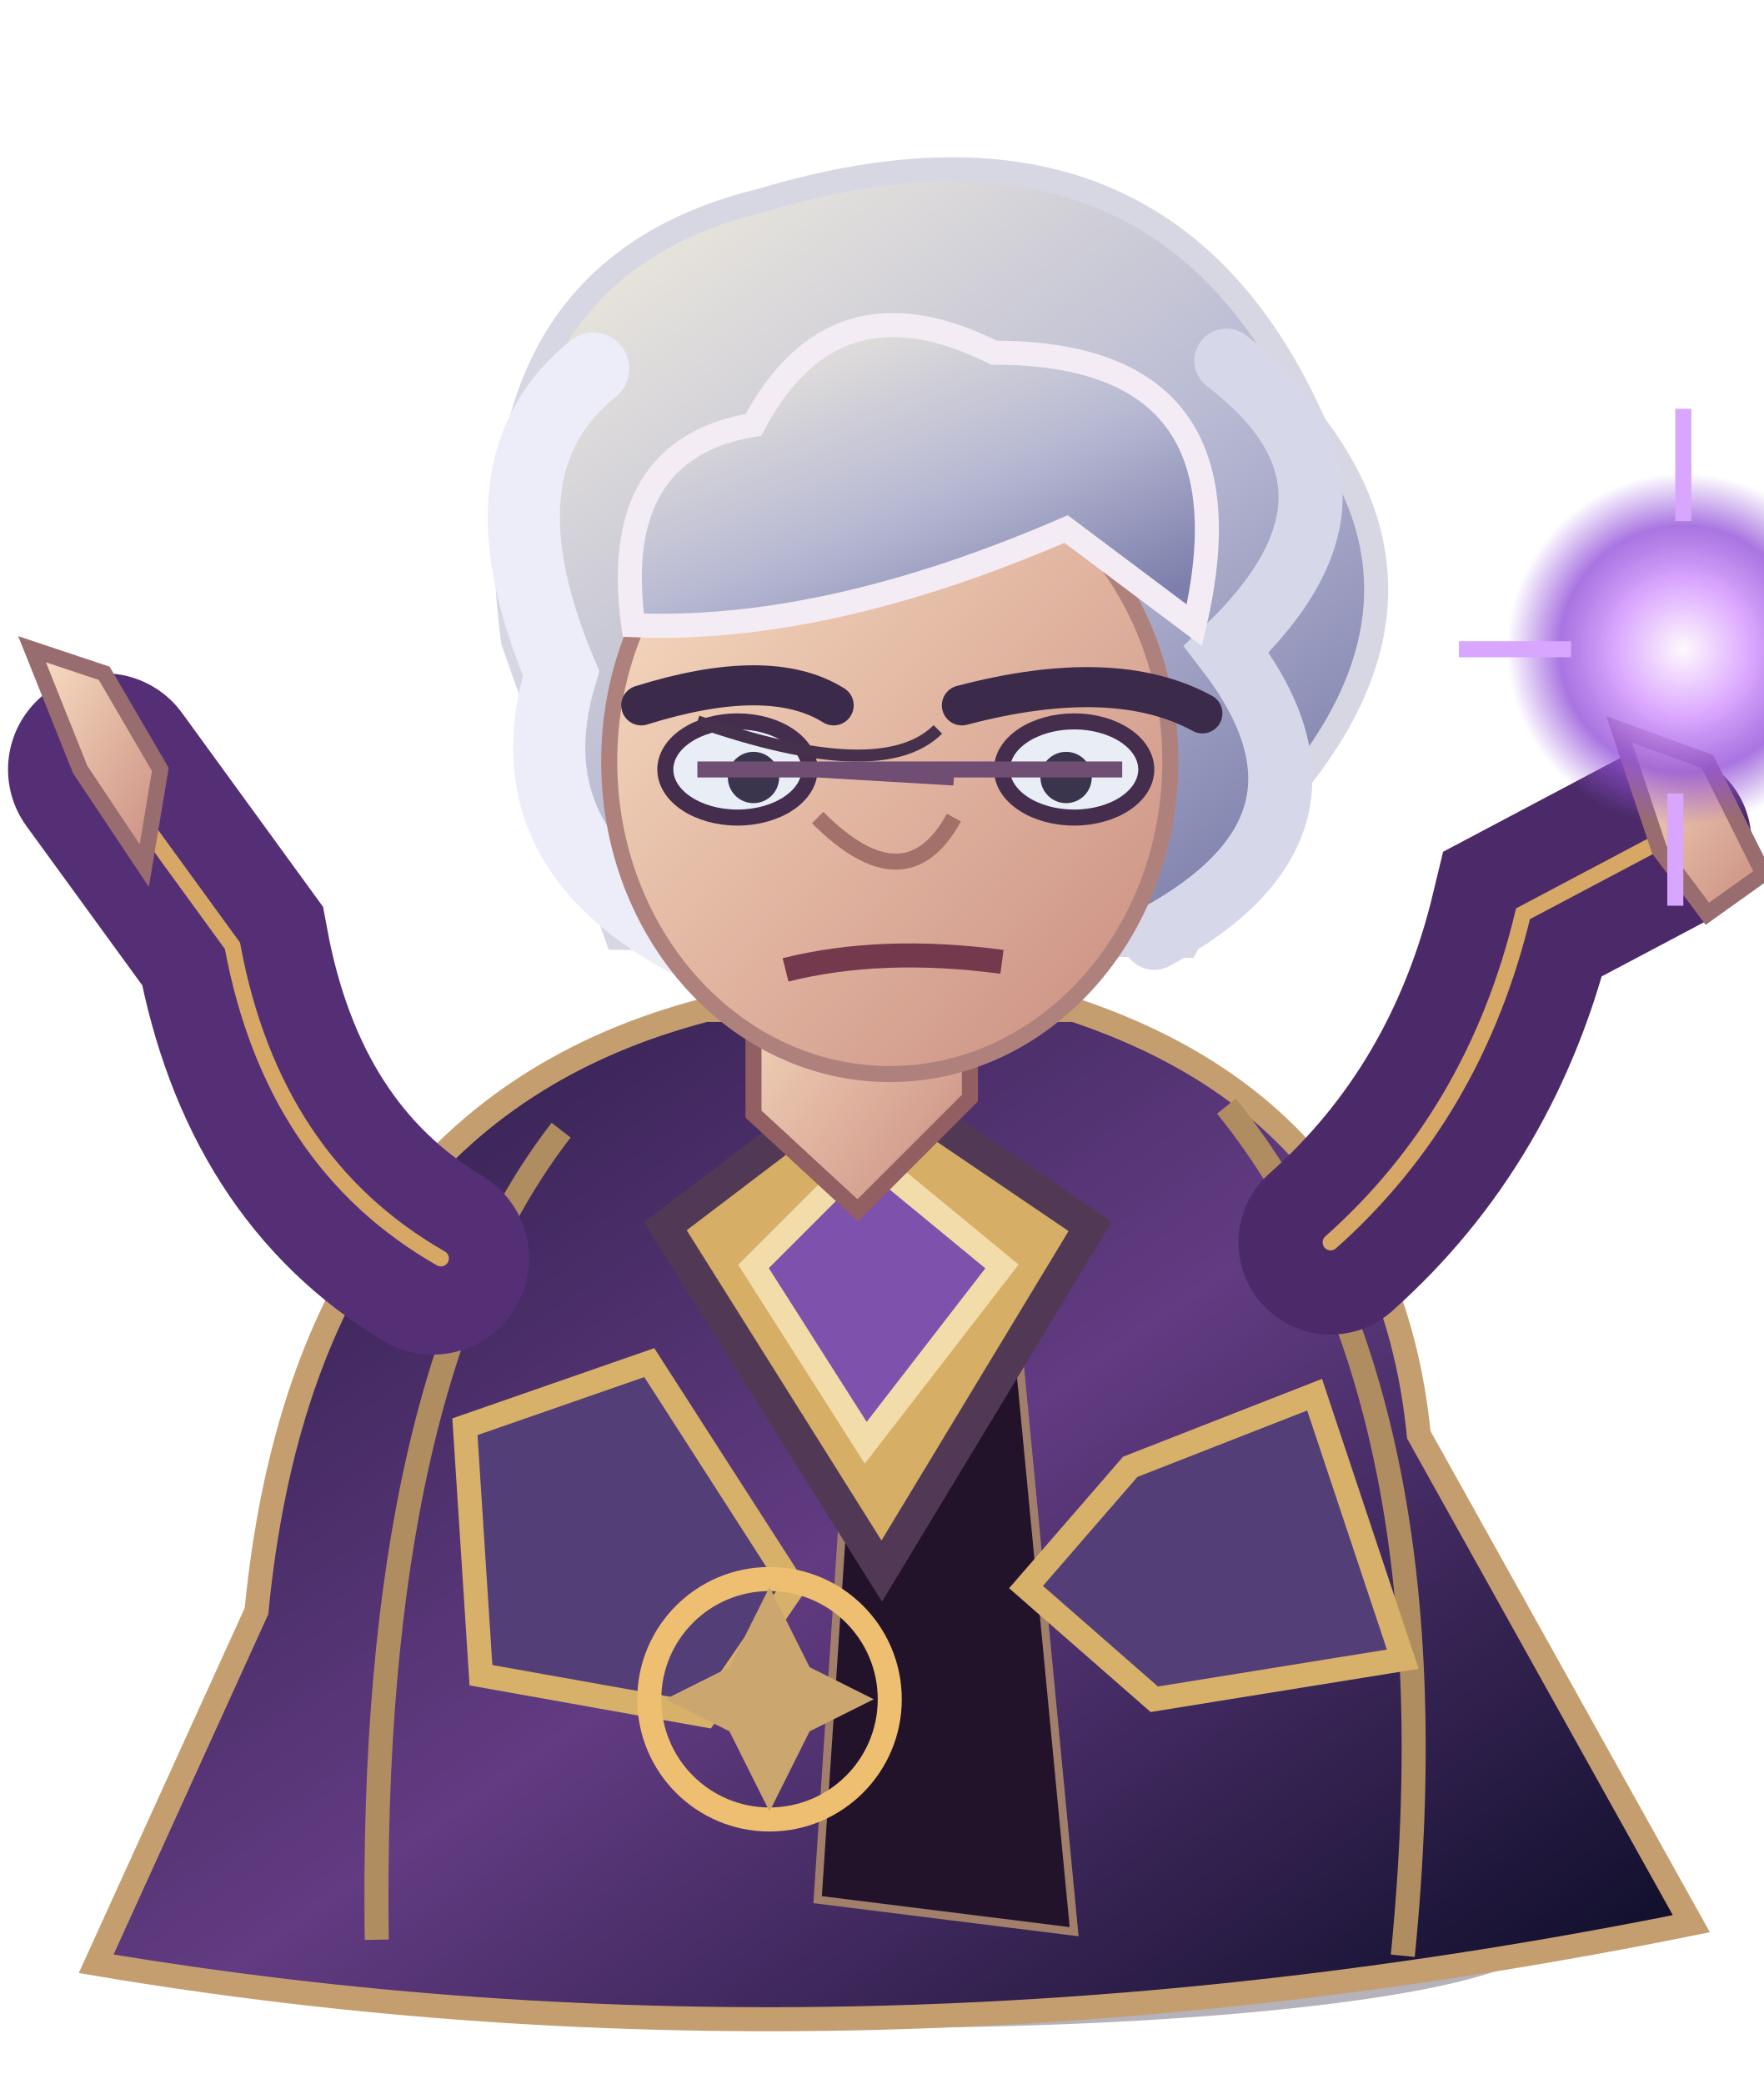
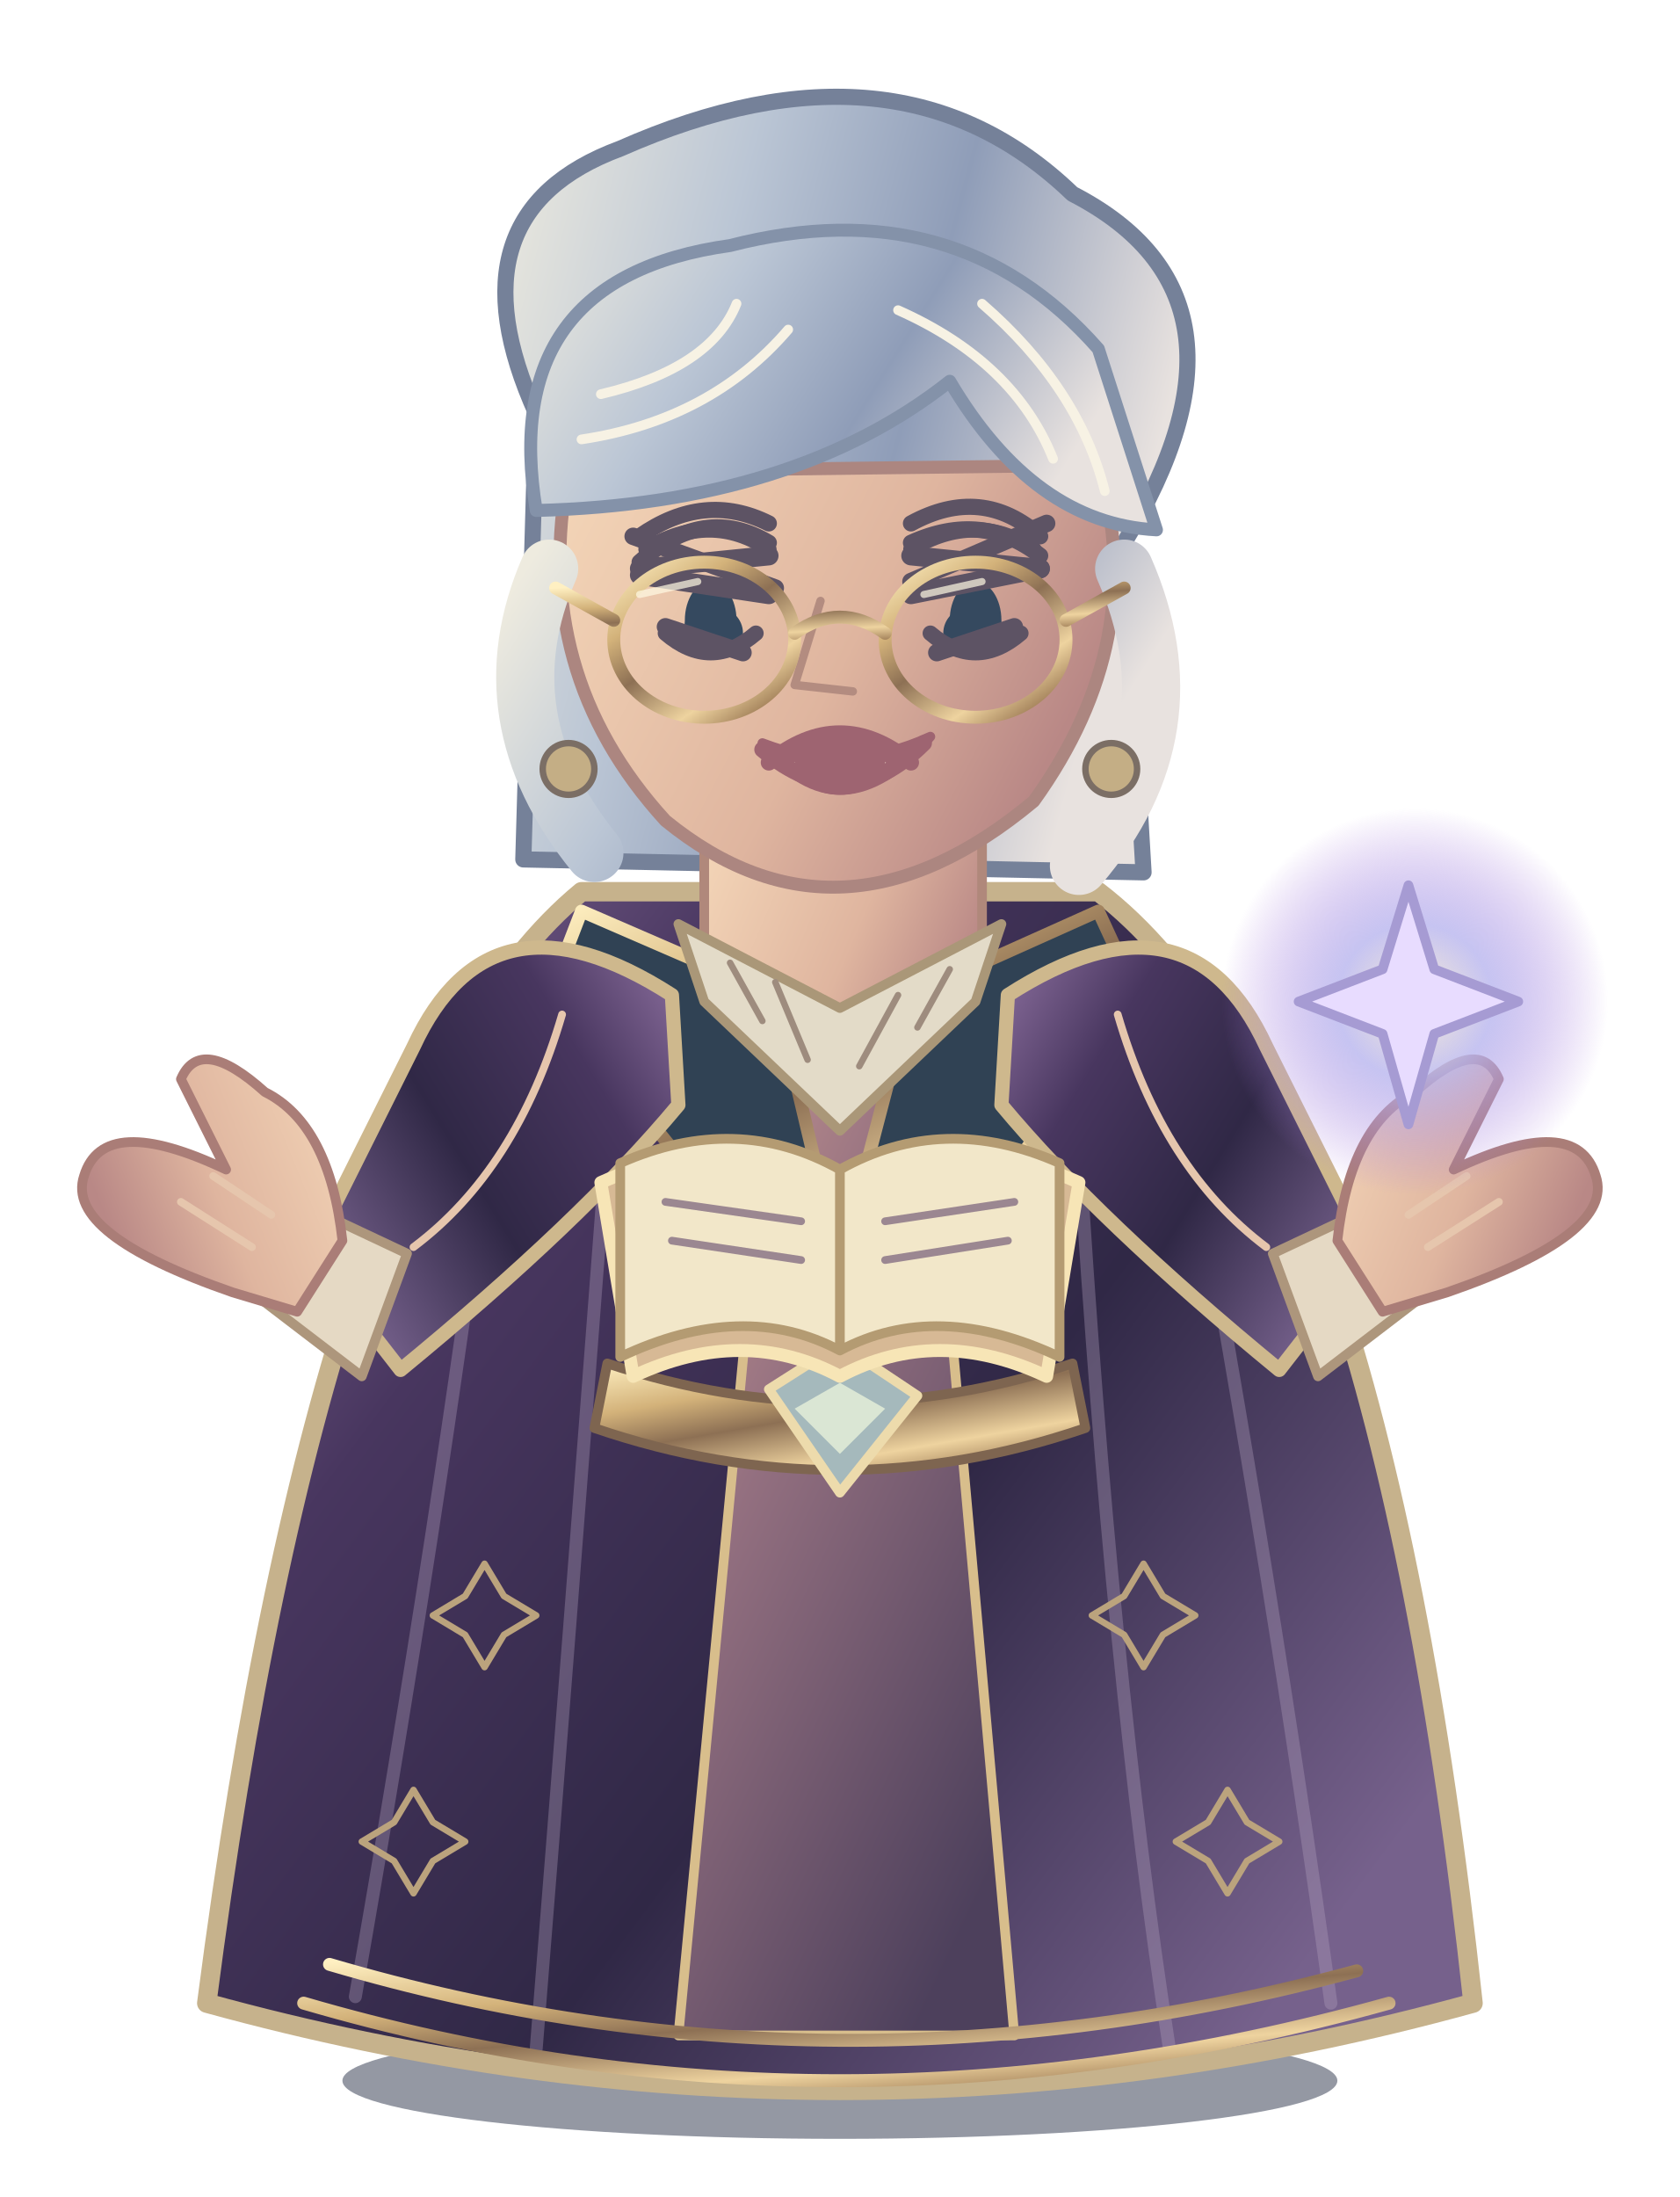
- <svg xmlns="http://www.w3.org/2000/svg" viewBox="0 0 220 260" width="440" height="520">
+ <svg xmlns="http://www.w3.org/2000/svg" width="520" height="680" viewBox="0 0 260 340" class="lib-guardian-art" role="img" aria-label="The Librarian">
  <defs>
-     <linearGradient id="robe" x2="1" y2=".9">
-       <stop stop-color="#271a42" />
-       <stop offset=".52" stop-color="#623b82" />
-       <stop offset="1" stop-color="#100f2b" />
+     <linearGradient id="lg-velvet" x2="1" y2=".7">
+       <stop stop-color="#8e71a0" />
+       <stop offset=".3" stop-color="#48365f" />
+       <stop offset=".63" stop-color="#302846" />
+       <stop offset="1" stop-color="#76618c" />
    </linearGradient>
-     <linearGradient id="hair" x2=".8" y2="1">
-       <stop stop-color="#f6f1df" />
-       <stop offset=".6" stop-color="#b7b9d3" />
-       <stop offset="1" stop-color="#7d7eab" />
+     <linearGradient id="lg-silk" x2=".7" y2="1">
+       <stop stop-color="#cf9d93" />
+       <stop offset=".4" stop-color="#947080" />
+       <stop offset="1" stop-color="#4d405c" />
    </linearGradient>
-     <radialGradient id="orb">
-       <stop stop-color="#fff8fd" />
-       <stop offset=".38" stop-color="#d89fff" />
-       <stop offset=".7" stop-color="#9554da" stop-opacity=".9" />
-       <stop offset="1" stop-color="#9554da" stop-opacity="0" />
+     <linearGradient id="lg-gold" x2=".8" y2="1">
+       <stop stop-color="#fff0c2" />
+       <stop offset=".3" stop-color="#d3b27a" />
+       <stop offset=".52" stop-color="#8d7054" />
+       <stop offset=".8" stop-color="#eed39f" />
+       <stop offset="1" stop-color="#9d7b55" />
+     </linearGradient>
+     <linearGradient id="lg-hair" x2="1" y2=".3">
+       <stop stop-color="#eeebdf" />
+       <stop offset=".35" stop-color="#bbc6d5" />
+       <stop offset=".65" stop-color="#8f9db8" />
+       <stop offset="1" stop-color="#e8e2df" />
+     </linearGradient>
+     <linearGradient id="lg-skin" x2="1" y2=".4">
+       <stop stop-color="#f4d6b8" />
+       <stop offset=".6" stop-color="#dfb59f" />
+       <stop offset="1" stop-color="#b98886" />
+     </linearGradient>
+     <radialGradient id="lg-magic">
+       <stop stop-color="#fff3d4" />
+       <stop offset=".4" stop-color="#b8b5ee" stop-opacity=".8" />
+       <stop offset="1" stop-color="#aa7adb" stop-opacity="0" />
    </radialGradient>
-     <linearGradient id="skin" y2="1">
-       <stop stop-color="#fae1c5" />
-       <stop offset="1" stop-color="#c98b7e" />
-     </linearGradient>
  </defs>
-   <ellipse cx="109" cy="242" rx="83" ry="11" fill="#150c28" opacity=".32" />
-   <path d="M88 126Q38 139 32 201L12 245Q107 261 211 240L177 179Q173 139 134 126Z" fill="url(#robe)" stroke="#c59e70" stroke-width="3" />
-   <path d="M108 146L102 237 134 241 125 147" fill="#22132b" stroke="#a27f6b" />
-   <path d="M70 141Q46 172 47 242M153 138Q182 174 175 244" fill="none" stroke="#b08d60" stroke-width="3" />
-   <path d="M58 178L81 170 99 198 88 214 60 209Z" fill="#543e77" stroke="#d7b16a" stroke-width="3" />
-   <path d="M141 183L164 174 175 207 144 212 128 198Z" fill="#543e77" stroke="#d7b16a" stroke-width="3" />
-   <path d="M108 134L83 153 110 196 136 153Z" fill="#d6ae66" stroke="#513955" stroke-width="4" />
-   <path d="M108 144L94 158 108 180 125 158Z" fill="#7e51ac" stroke="#f2dcaa" stroke-width="3" />
-   <path d="M94 113V139L107 151 121 137V112" fill="url(#skin)" stroke="#925f62" stroke-width="2" />
-   <path d="M64 80Q58 34 95 25Q145 10 164 53Q183 78 155 105L148 118 77 117Z" fill="url(#hair)" stroke="#d7d7e4" stroke-width="3" />
-   <path d="M74 46Q59 58 70 84Q63 107 89 119" fill="none" stroke="#ecedf8" stroke-width="9" stroke-linecap="round" />
-   <path d="M153 45Q174 61 153 81Q170 103 144 117" fill="none" stroke="#d6d8ea" stroke-width="8" stroke-linecap="round" />
-   <ellipse cx="111" cy="95" rx="35" ry="39" fill="url(#skin)" stroke="#ae817d" stroke-width="2" />
-   <path d="M79 78Q76 56 94 53Q104 34 124 44Q157 44 149 78L133 66Q103 79 79 78Z" fill="url(#hair)" stroke="#f3ecf5" stroke-width="3" />
-   <path d="M80 88Q96 83 104 88M120 88Q139 83 150 89" fill="none" stroke="#3c2a4b" stroke-width="5" stroke-linecap="round" />
-   <ellipse cx="92" cy="96" rx="9" ry="6" fill="#e9edf5" stroke="#442d4d" stroke-width="2" />
-   <ellipse cx="134" cy="96" rx="9" ry="6" fill="#e9edf5" stroke="#442d4d" stroke-width="2" />
-   <circle cx="94" cy="97" r="3.2" fill="#3b344d" />
-   <circle cx="133" cy="97" r="3.2" fill="#3b344d" />
-   <path d="M102 102Q113 113 119 102" stroke="#a4706a" stroke-width="2" fill="none" />
-   <path d="M98 121Q110 118 125 120" stroke="#74394c" stroke-width="3" fill="none" />
-   <path d="M87 90Q110 98 117 91" stroke="#45314b" stroke-width="1.5" fill="none" />
-   <path d="M87 96H140M102 96L119 97" stroke="#704d73" stroke-width="2" fill="none" />
-   <path d="M54 157Q34 145 29 118L13 96" stroke="#552f76" stroke-width="24" stroke-linecap="round" fill="none" />
-   <path d="M55 157Q34 145 29 118L13 96" stroke="#d6a765" stroke-width="2" stroke-linecap="round" fill="none" />
-   <path d="M166 155Q184 139 190 114L207 105" stroke="#4c2a69" stroke-width="23" stroke-linecap="round" fill="none" />
-   <path d="M166 155Q184 139 190 114L207 105" stroke="#d6a765" stroke-width="2" stroke-linecap="round" fill="none" />
-   <path d="M10 96l-6-15 9 3 7 12-2 12Z" fill="url(#skin)" stroke="#996c70" stroke-width="2" />
-   <path d="M207 106l-5-15 11 4 7 14-7 5Z" fill="url(#skin)" stroke="#996c70" stroke-width="2" />
-   <circle cx="210" cy="81" r="22" fill="url(#orb)" opacity=".9" />
-   <path d="M210 51v14M209 99v14M182 81h14M225 81h12" stroke="#d8a5ff" stroke-width="2" />
-   <g transform="translate(96 212)">
-     <circle r="15" fill="none" stroke="#efbf71" stroke-width="3" />
-     <path d="M0-14L5-4 13 0 5 4 0 14-5 4-13 0-5-4Z" fill="#cba76f" />
+   <g stroke-linejoin="round" stroke-linecap="round">
+     <ellipse cx="130" cy="322" rx="77" ry="9" fill="#111b34" opacity=".45" />
+     <path d="M83 64Q69 33 96 23Q139 4 166 30Q197 46 174 84L177 135 81 133Z" fill="url(#lg-hair)" stroke="#758199" stroke-width="2.5" />
+     <path d="M90 138Q50 171 32 310Q130 337 228 310Q213 171 170 138Z" fill="url(#lg-velvet)" stroke="#c6b28c" stroke-width="3" />
+     <path d="M120 158 105 315H157L143 158Z" fill="url(#lg-silk)" stroke="#d8be8c" stroke-width="1.5" />
+     <path d="M76 173Q68 235 55 309M94 176Q88 255 83 317M167 177Q172 259 181 317M184 174Q197 245 206 310" fill="none" stroke="#b1a1be" stroke-opacity=".35" stroke-width="2" />
+     <path d="M51 304Q129 327 210 305M47 310Q129 334 215 310" fill="none" stroke="url(#lg-gold)" stroke-width="2" />
+     <path d="M90 141 120 154 130 196 105 179 85 154ZM170 141 141 154 130 196 158 179 176 154Z" fill="#304254" stroke="url(#lg-gold)" stroke-width="2" />
+     <path d="M109 130V151L130 169 152 149V129" fill="url(#lg-skin)" stroke="#b0887b" stroke-width="1.5" />
+     <path d="M105 143 130 156 155 143 151 155 130 175 109 155Z" fill="#e3dbc8" stroke="#aa9778" stroke-width="1.5" />
+     <path d="M113 149 118 158M120 152 125 164M133 165 139 154M142 159 147 150" stroke="#9e8c7e" fill="none" />
+     <path d="M94 211Q130 223 166 211L168 221Q130 234 92 221Z" fill="url(#lg-gold)" stroke="#7e6550" stroke-width="1.5" />
+     <path d="M119 215 130 208 142 216 130 231Z" fill="#a5b9bc" stroke="#eddbac" stroke-width="1.5" />
+     <path d="M123 218 130 214 137 218 130 225Z" fill="#dae6d4" />
+     <g transform="translate(130 169) scale(-1 1)">
+       <g class="lg-arm lg-arm-left">
+         <path d="M26-15Q54-33 66-7L82 25 68 43Q40 20 25 2Z" fill="url(#lg-velvet)" stroke="#ceb88d" stroke-width="2.2" />
+         <path d="M67 25 84 17 91 31 74 44Z" fill="#e5d9c4" stroke="#ad967c" stroke-width="1.5" />
+         <path d="M77 23Q79 5 89 0Q99-9 102-2L95 12Q114 3 117 13Q120 22 94 31L84 34Z" fill="url(#lg-skin)" stroke="#aa7d77" stroke-width="1.5" />
+         <path d="M88 19 97 13M91 24l11-7M43-12Q50 12 66 24" fill="none" stroke="#e6c6ad" stroke-width="1.2" />
+       </g>
+     </g>
+     <g transform="translate(130 169) scale(1 1)">
+       <g class="lg-arm lg-arm-right">
+         <path d="M26-15Q54-33 66-7L82 25 68 43Q40 20 25 2Z" fill="url(#lg-velvet)" stroke="#ceb88d" stroke-width="2.2" />
+         <path d="M67 25 84 17 91 31 74 44Z" fill="#e5d9c4" stroke="#ad967c" stroke-width="1.5" />
+         <path d="M77 23Q79 5 89 0Q99-9 102-2L95 12Q114 3 117 13Q120 22 94 31L84 34Z" fill="url(#lg-skin)" stroke="#aa7d77" stroke-width="1.5" />
+         <path d="M88 19 97 13M91 24l11-7M43-12Q50 12 66 24" fill="none" stroke="#e6c6ad" stroke-width="1.2" />
+       </g>
+     </g>
+     <g class="lg-head" transform="translate(130 91)">
+       <path d="M-42-18Q-48 13-27 36Q0 58 30 33Q48 8 40-19Z" fill="url(#lg-skin)" stroke="#ac8680" stroke-width="2" />
+       <path d="M-47-12Q-53-48-17-53Q18-62 40-37L49-9Q30-10 17-32Q-7-13-47-12Z" fill="url(#lg-hair)" stroke="#8492a9" stroke-width="2" />
+       <path d="M-40-23Q-20-26-8-40M-37-30Q-20-34-16-44M9-43Q27-35 33-20M22-44Q37-31 41-15" fill="none" stroke="#f7f2e4" stroke-width="1.5" />
+       <path d="M-45-3Q-55 20-38 41M44-3Q55 22 37 43" fill="none" stroke="url(#lg-hair)" stroke-width="9" />
+       <g fill="#c4ae85" stroke="#7b6e65">
+         <circle cx="-42" cy="28" r="4" />
+         <circle cx="42" cy="28" r="4" />
+       </g>
+       <path d="M-3 2-7 15 2 16" fill="none" stroke="#b38c80" stroke-width="1.3" />
+       <g class="lg-face lg-face-curious">
+         <path d="M-31-4q10-9 20-3M11-7q11-5 20 2" fill="none" stroke="#5d5364" stroke-width="2.5" />
+         <ellipse cx="-20" cy="6" rx="4" ry="5" fill="#35495f" />
+         <ellipse cx="21" cy="6" rx="4" ry="5" fill="#35495f" />
+         <path d="M-8 28q9 4 17-2" fill="none" stroke="#9e6471" stroke-width="2" />
+       </g>
+       <g class="lg-face lg-face-impressed">
+         <path d="M-31-8q10-7 20-2M11-10q11-6 20 2" fill="none" stroke="#5d5364" stroke-width="2.5" />
+         <ellipse cx="-20" cy="5" rx="4" ry="6" fill="#35495f" />
+         <ellipse cx="21" cy="5" rx="4" ry="6" fill="#35495f" />
+         <path d="M-12 24Q0 39 14 23Q1 29-12 24Z" fill="#fff0d7" stroke="#9e6471" stroke-width="1.5" />
+       </g>
+       <g class="lg-face lg-face-preparing">
+         <path d="M-31-3l20-2M11-5l20 2" stroke="#5d5364" stroke-width="3" />
+         <circle cx="-20" cy="6" r="4" fill="#35495f" />
+         <circle cx="21" cy="6" r="4" fill="#35495f" />
+         <path d="M-9 27q9-6 18 0" fill="none" stroke="#9e6471" stroke-width="2" />
+       </g>
+       <g class="lg-face lg-face-casting">
+         <path d="M-31-2l20 3M11 1l20-4" stroke="#5d5364" stroke-width="3" />
+         <circle cx="-19" cy="7" r="4" fill="#35495f" />
+         <circle cx="20" cy="7" r="4" fill="#35495f" />
+         <ellipse cy="27" rx="7" ry="5" fill="#9e6471" />
+       </g>
+       <g class="lg-face lg-face-frustrated">
+         <path d="M-32-8l22 8M11-1l21-9M-27 6l12 4M15 10l12-4" stroke="#5d5364" stroke-width="2.7" />
+         <path d="M-11 27q11-9 22 0" fill="none" stroke="#9e6471" stroke-width="2.5" />
+       </g>
+       <g class="lg-face lg-face-satisfied">
+         <path d="M-30-6q10-6 19 0M11-6q10-6 19 0M-27 7q7 6 14 0M14 7q7 6 14 0" fill="none" stroke="#5d5364" stroke-width="2.4" />
+         <path d="M-12 25q13 11 25-1" fill="none" stroke="#9e6471" stroke-width="2.5" />
+       </g>
+       <g fill="none" stroke="url(#lg-gold)" stroke-width="2">
+         <ellipse cx="-21" cy="8" rx="14" ry="12" />
+         <ellipse cx="21" cy="8" rx="14" ry="12" />
+         <path d="M-7 7Q0 2 7 7M-35 5-44 0M35 5 44 0" />
+       </g>
+       <path d="M-31 1l9-2M13 1l9-2" stroke="#fff9e3" stroke-width="1.1" opacity=".7" />
+     </g>
+     <g class="lg-floating-book" transform="translate(130 187)">
+       <path d="M-37-4Q-17-13 0-4Q17-13 37-4L32 26Q15 18 0 26Q-15 18-32 26Z" fill="#d7b995" stroke="#f7e5b6" stroke-width="2" />
+       <path d="M-34-7Q-16-15 0-6V22Q-15 14-34 23ZM0-6Q16-15 34-7V23Q15 14 0 22Z" fill="#f2e7c9" stroke="#b49b72" stroke-width="1.5" />
+       <path d="M-27-1-6 2M-26 5-6 8M7 2 27-1M7 8l19-3" stroke="#9b8791" stroke-width="1.2" />
+     </g>
+     <circle class="lg-spell-aura" cx="219" cy="155" r="30" fill="url(#lg-magic)" />
+     <path class="lg-cast-rune" d="M218 137 222 150 235 155 222 160 218 174 214 160 201 155 214 150Z" fill="#e8dcff" stroke="#a69bd3" stroke-width="1.5" />
+     <path d="M75 242l3 5 5 3-5 3-3 5-3-5-5-3 5-3Z" fill="none" stroke="#bba37d" stroke-width="1" />
+     <path d="M177 242l3 5 5 3-5 3-3 5-3-5-5-3 5-3Z" fill="none" stroke="#bba37d" stroke-width="1" />
+     <path d="M64 277l3 5 5 3-5 3-3 5-3-5-5-3 5-3Z" fill="none" stroke="#bba37d" stroke-width="1" />
+     <path d="M190 277l3 5 5 3-5 3-3 5-3-5-5-3 5-3Z" fill="none" stroke="#bba37d" stroke-width="1" />
  </g>
</svg>
